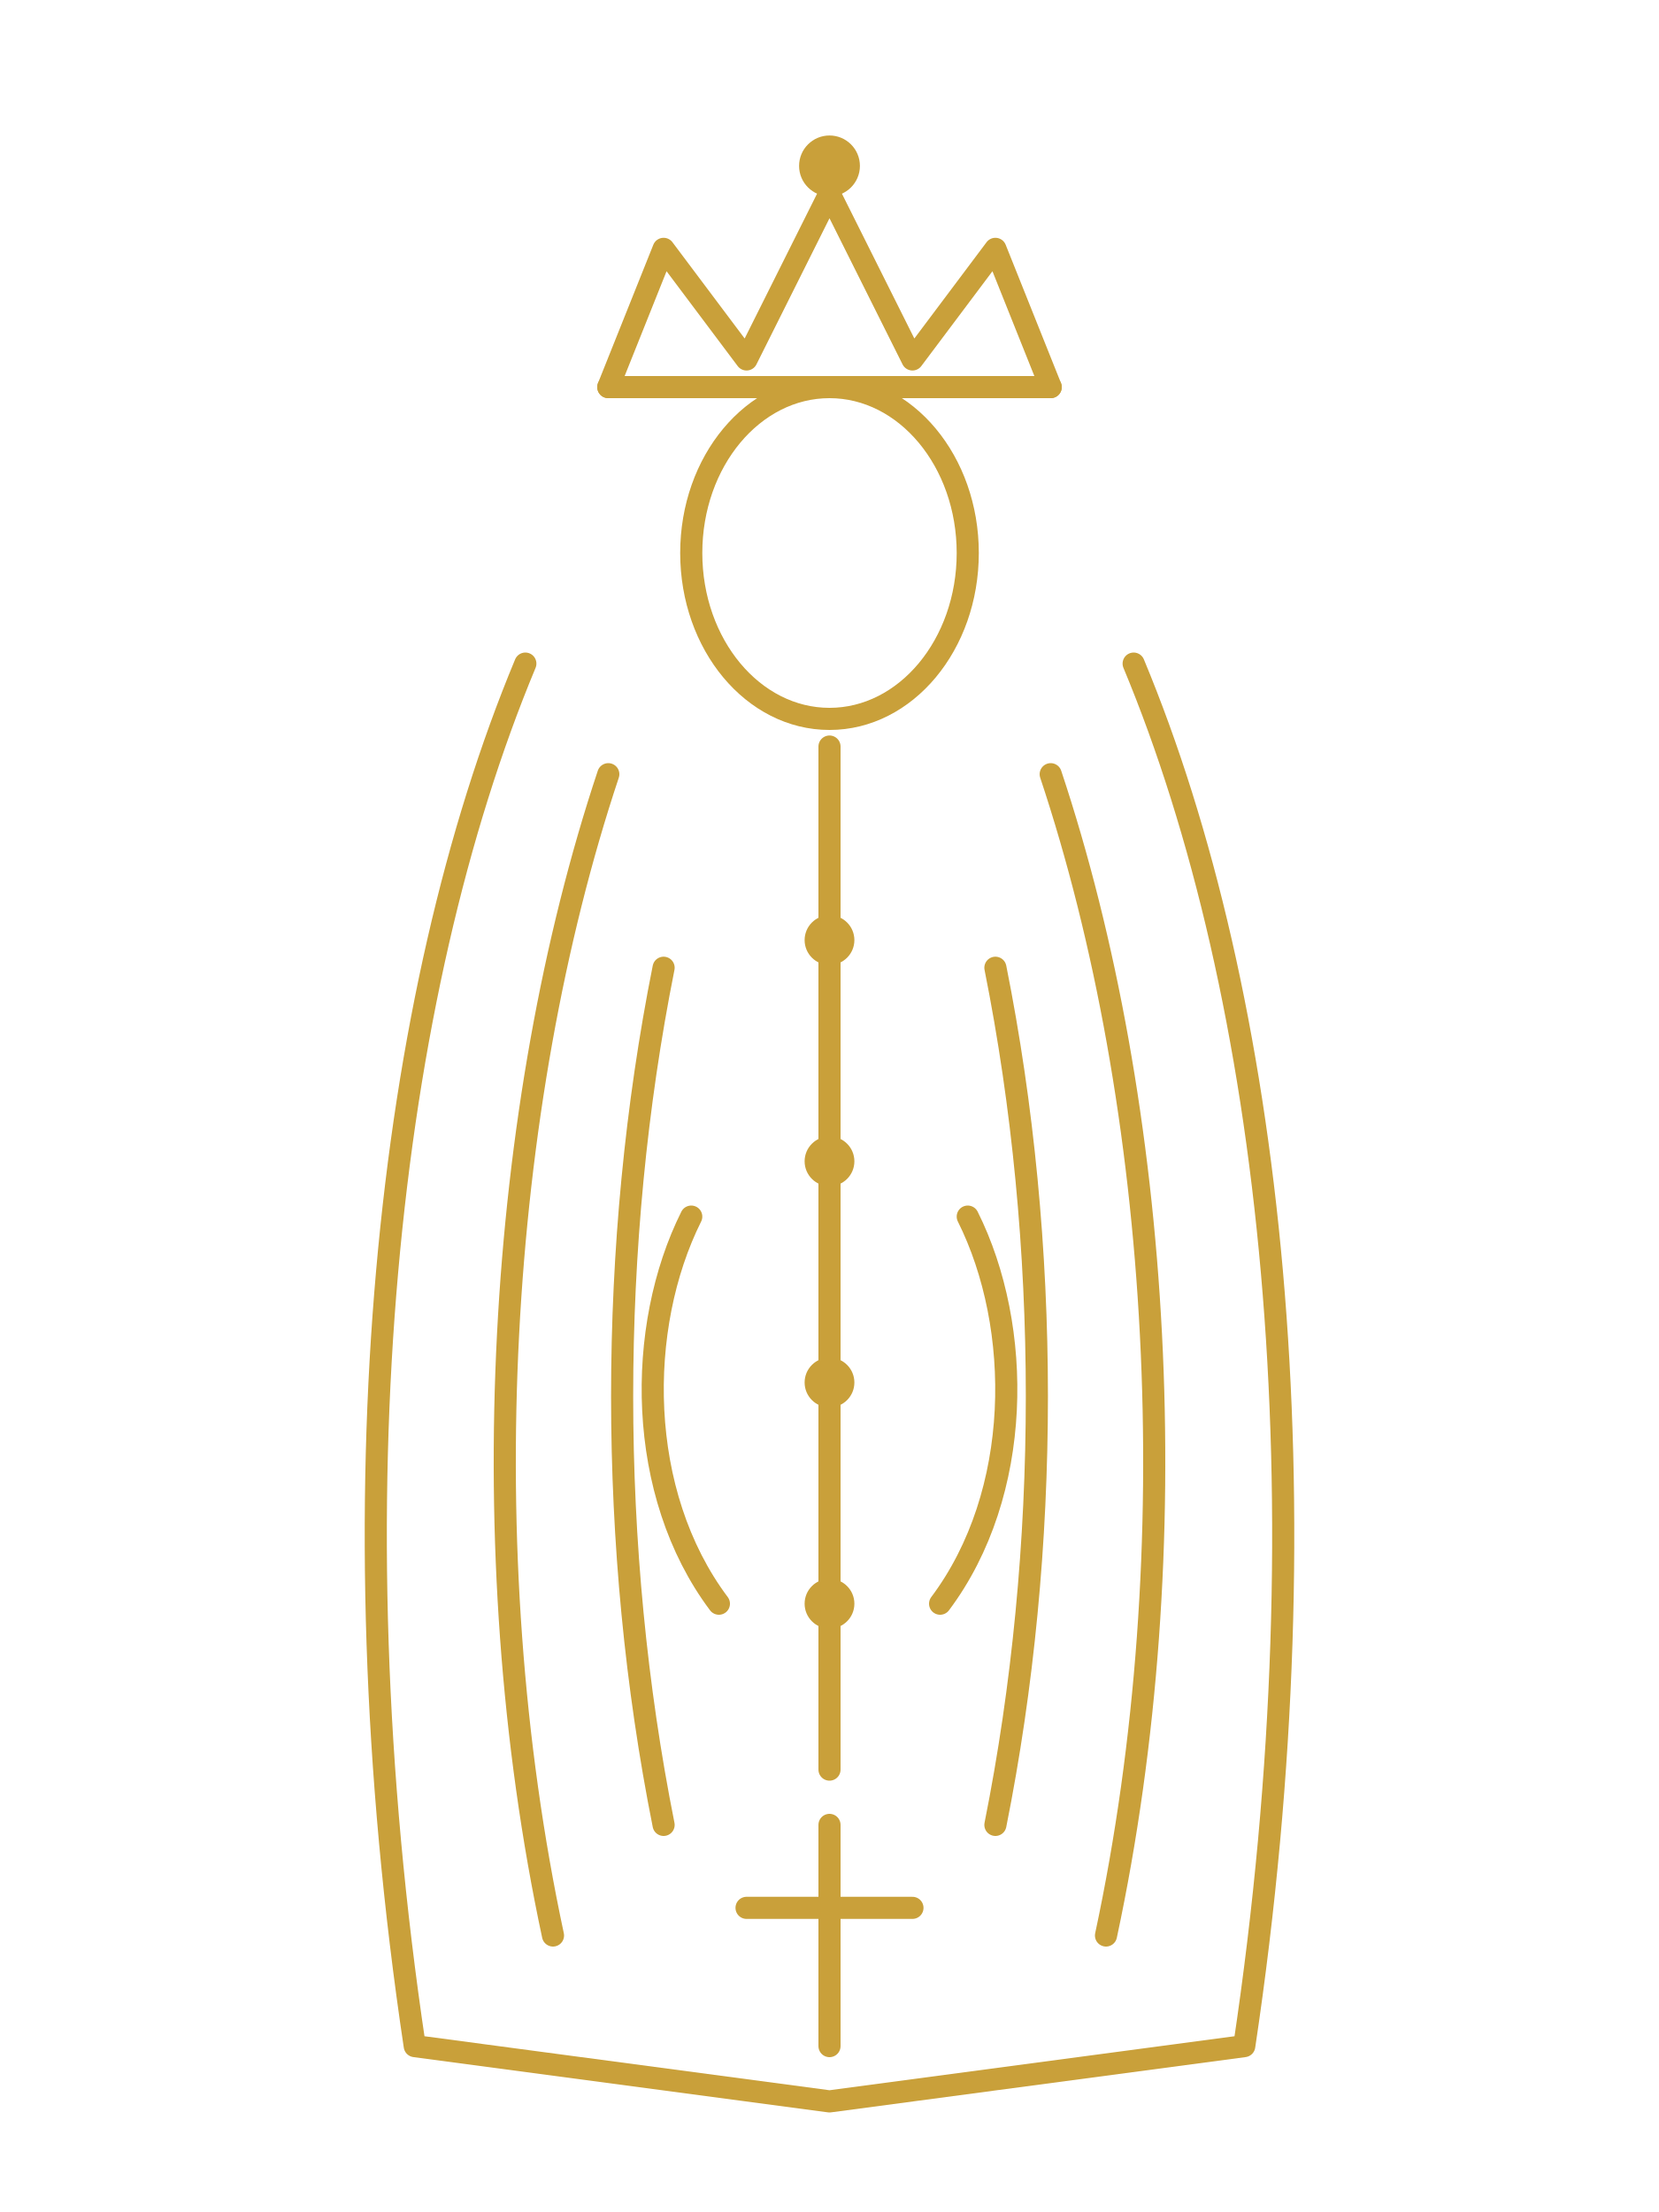
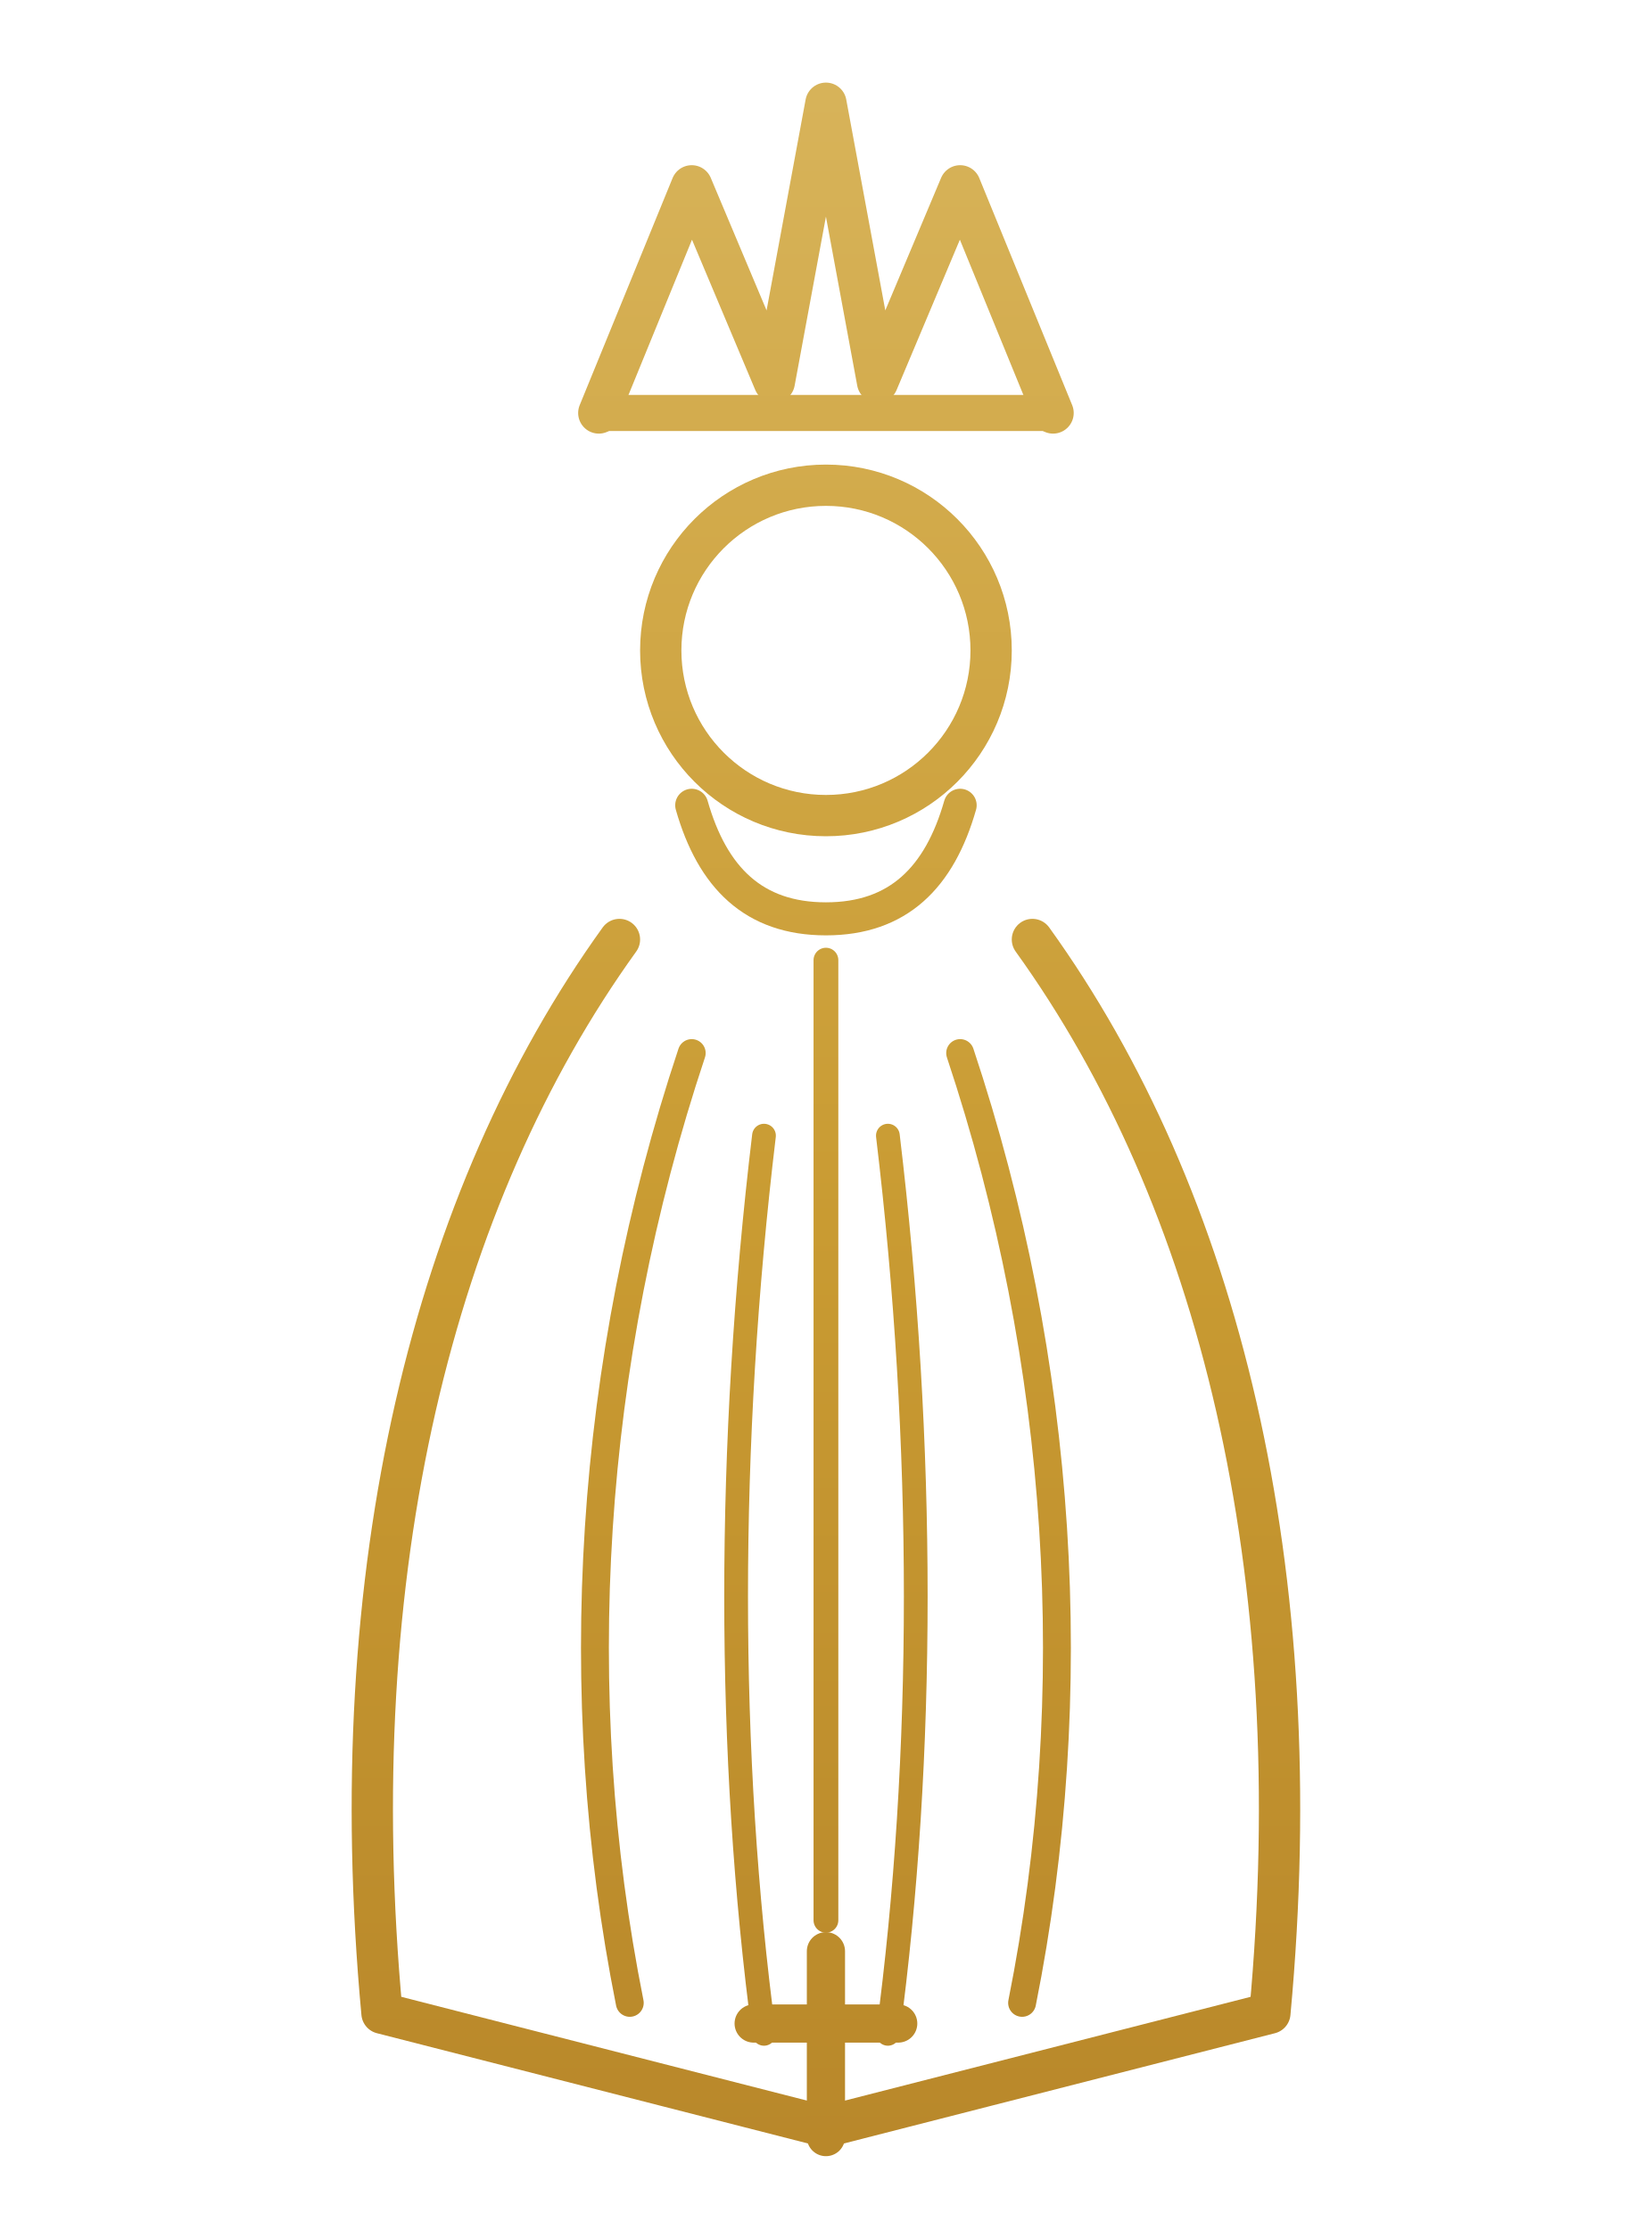
- <svg xmlns="http://www.w3.org/2000/svg" viewBox="0 0 120 160" fill="none" aria-hidden="true">
-   <g stroke="#C9A03A" stroke-width="1.6" stroke-linecap="round" stroke-linejoin="round">
-     <path d="M44 28 L48 18 L54 26 L60 14 L66 26 L72 18 L76 28" />
-     <path d="M44 28 H76" />
-     <circle cx="60" cy="12" r="2.2" fill="#C9A03A" stroke="none" />
-     <ellipse cx="60" cy="40" rx="10" ry="12" />
-     <path d="M38 48 C28 72 24 108 30 148 L60 152 L90 148 C96 108 92 72 82 48" />
-     <path d="M44 56 C36 80 34 112 40 140" />
-     <path d="M76 56 C84 80 86 112 80 140" />
-     <path d="M48 70 C44 90 44 112 48 132" />
-     <path d="M72 70 C76 90 76 112 72 132" />
-     <path d="M50 88 C46 96 46 108 52 116" />
-     <path d="M70 88 C74 96 74 108 68 116" />
-     <path d="M60 54 V128" />
-     <circle cx="60" cy="68" r="1.8" fill="#C9A03A" stroke="none" />
-     <circle cx="60" cy="84" r="1.8" fill="#C9A03A" stroke="none" />
-     <circle cx="60" cy="100" r="1.8" fill="#C9A03A" stroke="none" />
-     <circle cx="60" cy="116" r="1.8" fill="#C9A03A" stroke="none" />
-     <path d="M60 132 V148 M54 138 H66" />
+ <svg xmlns="http://www.w3.org/2000/svg" viewBox="0 0 80 108" fill="none" aria-hidden="true">
+   <defs>
+     <linearGradient id="te-aparecida-gold" x1="40" y1="2" x2="40" y2="106" gradientUnits="userSpaceOnUse">
+       <stop stop-color="#D8B45B" />
+       <stop offset="0.55" stop-color="#C99B32" />
+       <stop offset="1" stop-color="#B8872A" />
+     </linearGradient>
+   </defs>
+   <g stroke="url(#te-aparecida-gold)" stroke-linecap="round" stroke-linejoin="round" shape-rendering="geometricPrecision">
+     <path stroke-width="2" d="M29 20 L33.5 9 L37.5 18.5 L40 5 L42.5 18.5 L46.5 9 L51 20" />
+     <path stroke-width="1.75" d="M29 20 H51" />
+     <circle cx="40" cy="31.5" r="8" stroke-width="2" />
+     <path stroke-width="1.6" d="M33.5 39 C34.5 42.5 36.5 44.5 40 44.5 C43.5 44.5 45.5 42.5 46.5 39" />
+     <path stroke-width="2" d="M30 45.5          C21 58 16.5 76 18.5 97.5          L40 103          L61.5 97.5          C63.5 76 59 58 50 45.5" />
+     <path stroke-width="1.35" d="M33.5 51 C28.5 66 27.5 82 30.5 97" />
+     <path stroke-width="1.35" d="M46.5 51 C51.5 66 52.5 82 49.5 97" />
+     <path stroke-width="1.15" d="M37 55 C35.2 70 35.2 85 37 98.5" />
+     <path stroke-width="1.15" d="M43 55 C44.8 70 44.8 85 43 98.5" />
+     <path stroke-width="1.2" d="M40 46.5 V93" />
+     <path stroke-width="1.85" d="M40 94.5 V103.5 M36.5 98 H43.5" />
  </g>
</svg>
